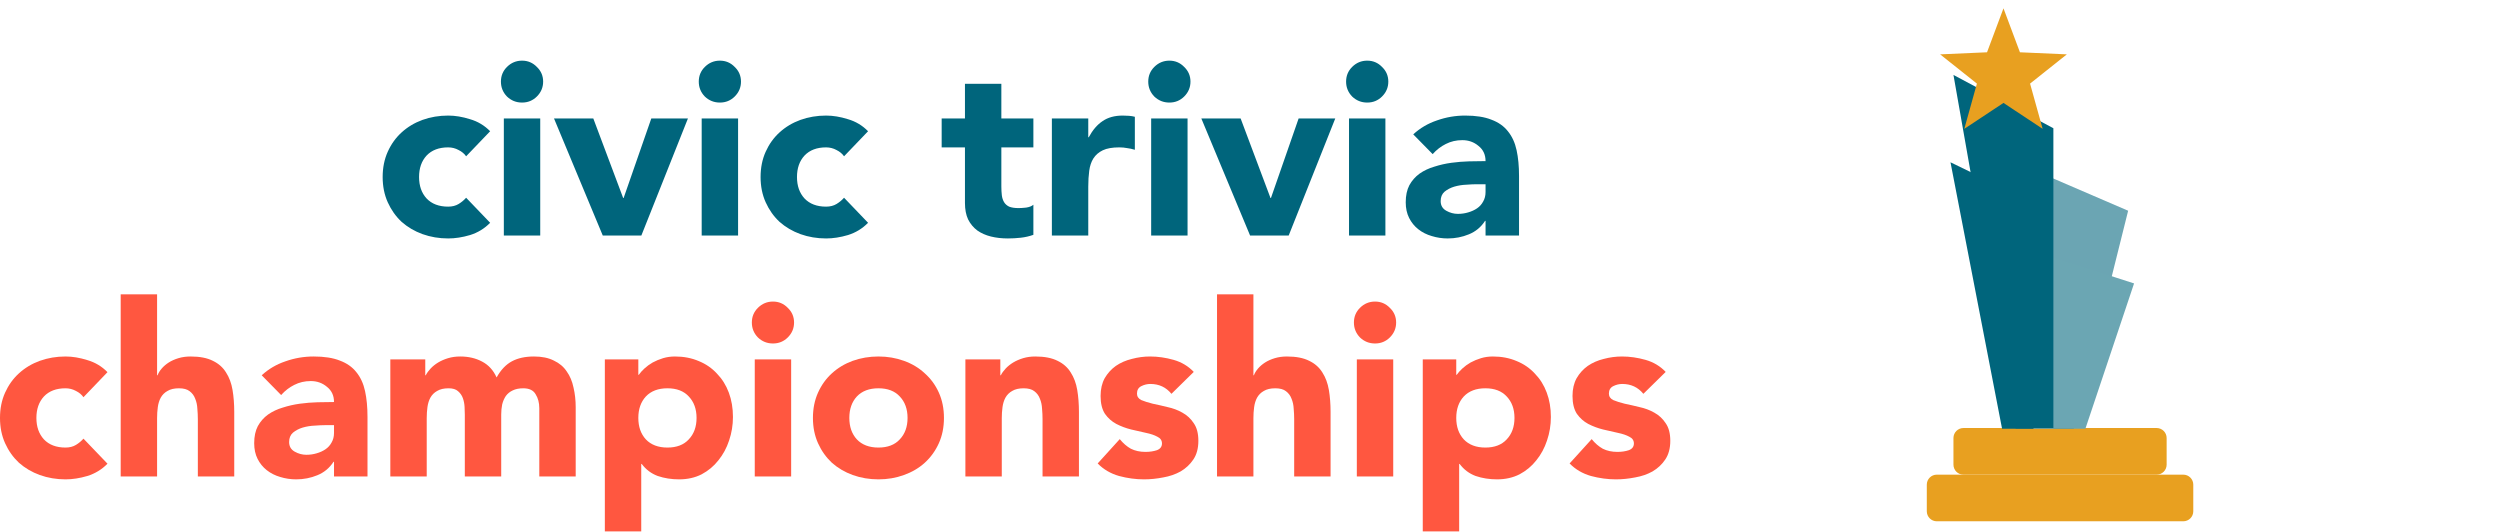
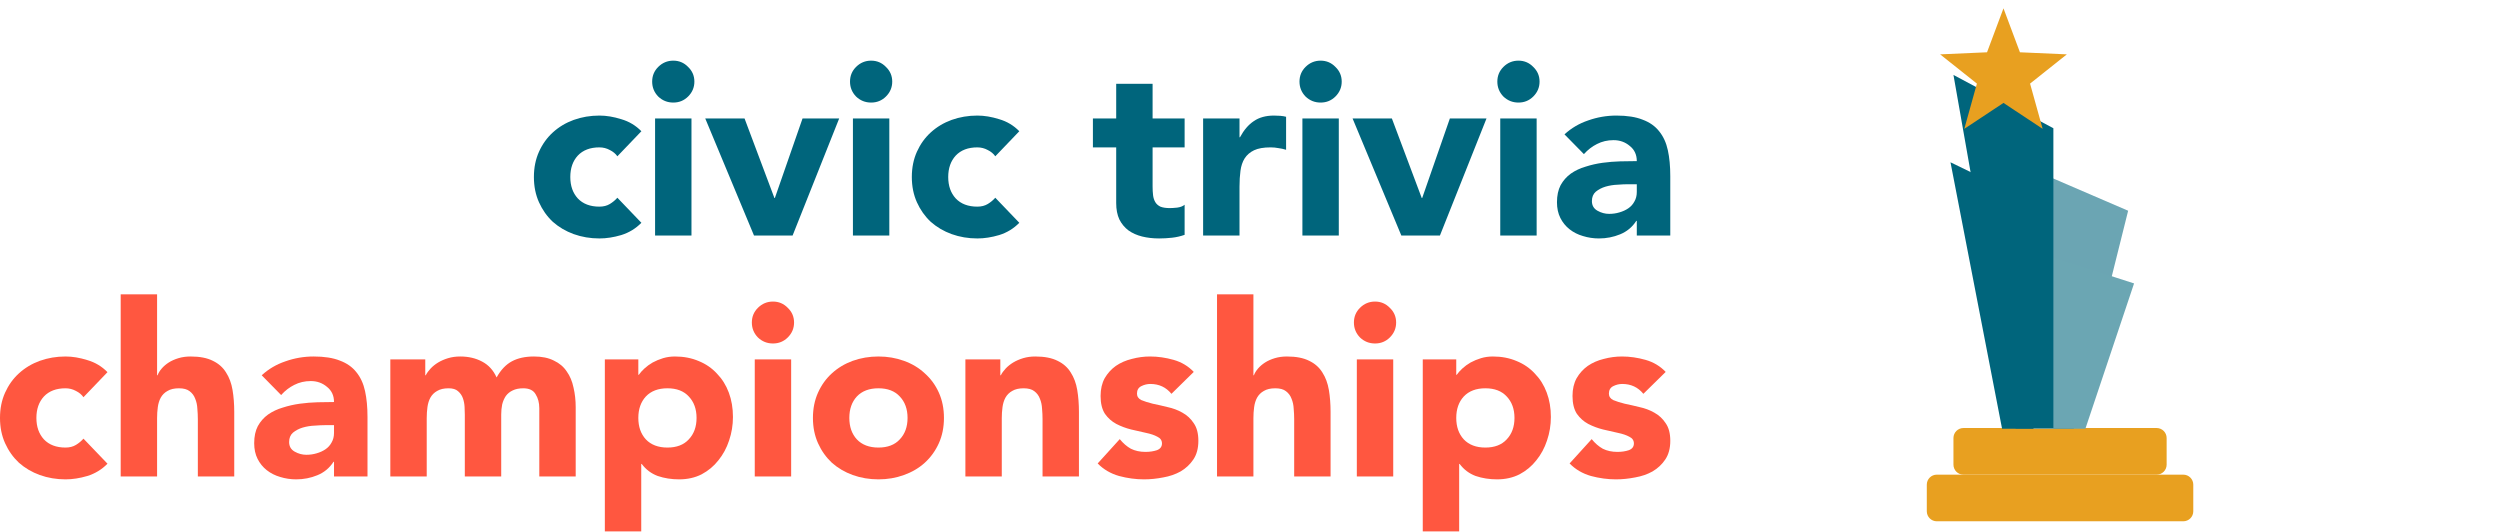
<svg xmlns="http://www.w3.org/2000/svg" width="865.34" height="184" viewBox="0 0 865.34 184" fill="none">
  <path d="M28.89 137.488C28.274 136.598 27.406 135.875 26.287 135.319C25.167 134.708 23.963 134.402 22.675 134.402C19.484 134.402 16.992 135.347 15.201 137.237C13.465 139.128 12.597 141.601 12.597 144.659C12.597 147.717 13.465 150.191 15.201 152.081C16.992 153.971 19.484 154.916 22.675 154.916C24.075 154.916 25.279 154.61 26.287 153.999C27.294 153.387 28.162 152.665 28.89 151.831L37.204 160.503C35.245 162.505 32.921 163.922 30.234 164.756C27.602 165.534 25.083 165.923 22.675 165.923C19.54 165.923 16.573 165.423 13.773 164.422C11.03 163.422 8.622 162.004 6.551 160.17C4.535 158.279 2.939 156.028 1.764 153.415C0.588 150.802 0 147.884 0 144.659C0 141.435 0.588 138.516 1.764 135.903C2.939 133.29 4.535 131.067 6.551 129.232C8.622 127.342 11.03 125.896 13.773 124.896C16.573 123.895 19.54 123.395 22.675 123.395C25.083 123.395 27.602 123.812 30.234 124.646C32.921 125.424 35.245 126.814 37.204 128.815L28.89 137.488Z" fill="#FF5740" />
  <path d="M54.372 101.88V129.899H54.54C54.82 129.121 55.296 128.343 55.968 127.564C56.64 126.786 57.452 126.091 58.403 125.479C59.355 124.868 60.475 124.368 61.763 123.978C63.05 123.589 64.45 123.395 65.962 123.395C69.153 123.395 71.729 123.895 73.688 124.896C75.648 125.841 77.159 127.175 78.223 128.898C79.343 130.622 80.099 132.651 80.491 134.986C80.883 137.321 81.079 139.85 81.079 142.574V164.923H68.481V145.076C68.481 143.909 68.425 142.713 68.313 141.49C68.257 140.212 68.005 139.044 67.558 137.988C67.166 136.932 66.522 136.07 65.626 135.403C64.786 134.736 63.554 134.402 61.931 134.402C60.307 134.402 58.991 134.708 57.983 135.319C56.976 135.875 56.192 136.654 55.632 137.654C55.128 138.599 54.792 139.684 54.624 140.907C54.456 142.13 54.372 143.408 54.372 144.743V164.923H41.775V101.88H54.372Z" fill="#FF5740" />
  <path d="M115.614 159.836H115.446C114.046 162.004 112.171 163.561 109.819 164.506C107.524 165.451 105.088 165.923 102.513 165.923C100.609 165.923 98.761 165.646 96.97 165.09C95.234 164.589 93.695 163.811 92.351 162.755C91.007 161.698 89.943 160.392 89.159 158.835C88.376 157.279 87.984 155.472 87.984 153.415C87.984 151.08 88.404 149.107 89.243 147.494C90.139 145.882 91.315 144.548 92.771 143.492C94.282 142.435 95.99 141.629 97.894 141.073C99.797 140.462 101.757 140.017 103.772 139.739C105.844 139.461 107.888 139.294 109.903 139.239C111.975 139.183 113.878 139.155 115.614 139.155C115.614 136.932 114.802 135.18 113.178 133.902C111.611 132.568 109.735 131.9 107.552 131.9C105.48 131.9 103.576 132.345 101.841 133.235C100.161 134.069 98.649 135.236 97.306 136.737L90.587 129.899C92.939 127.731 95.682 126.119 98.817 125.063C101.953 123.951 105.2 123.395 108.559 123.395C112.255 123.395 115.278 123.867 117.63 124.812C120.037 125.702 121.941 127.036 123.34 128.815C124.796 130.594 125.804 132.79 126.364 135.403C126.924 137.96 127.204 140.934 127.204 144.326V164.923H115.614V159.836ZM112.507 147.161C111.555 147.161 110.351 147.216 108.895 147.328C107.496 147.383 106.124 147.606 104.78 147.995C103.492 148.384 102.373 148.968 101.421 149.746C100.525 150.524 100.077 151.608 100.077 152.998C100.077 154.499 100.721 155.611 102.009 156.334C103.296 157.056 104.64 157.418 106.04 157.418C107.272 157.418 108.447 157.251 109.567 156.917C110.743 156.584 111.779 156.111 112.675 155.5C113.57 154.888 114.27 154.11 114.774 153.165C115.334 152.22 115.614 151.108 115.614 149.829V147.161H112.507Z" fill="#FF5740" />
  <path d="M135.107 124.395H147.201V129.899H147.369C147.76 129.121 148.32 128.343 149.048 127.564C149.776 126.786 150.644 126.091 151.652 125.479C152.659 124.868 153.807 124.368 155.095 123.978C156.383 123.589 157.782 123.395 159.294 123.395C162.15 123.395 164.669 123.978 166.853 125.146C169.092 126.313 170.772 128.148 171.892 130.65C173.347 128.037 175.111 126.174 177.182 125.063C179.254 123.951 181.801 123.395 184.825 123.395C187.568 123.395 189.864 123.867 191.711 124.812C193.615 125.702 195.099 126.953 196.162 128.565C197.282 130.122 198.066 131.984 198.514 134.152C199.018 136.265 199.27 138.544 199.27 140.99V164.923H186.672V141.324C186.672 139.433 186.253 137.821 185.413 136.487C184.629 135.097 183.201 134.402 181.13 134.402C179.674 134.402 178.442 134.652 177.434 135.153C176.483 135.597 175.699 136.237 175.083 137.071C174.523 137.905 174.103 138.877 173.823 139.989C173.599 141.101 173.487 142.269 173.487 143.492V164.923H160.89V143.492C160.89 142.769 160.862 141.879 160.806 140.823C160.75 139.767 160.554 138.766 160.218 137.821C159.882 136.876 159.322 136.07 158.538 135.403C157.81 134.736 156.719 134.402 155.263 134.402C153.639 134.402 152.324 134.708 151.316 135.319C150.308 135.875 149.524 136.654 148.964 137.654C148.46 138.599 148.124 139.684 147.956 140.907C147.788 142.13 147.704 143.408 147.704 144.743V164.923H135.107V124.395Z" fill="#FF5740" />
  <path d="M209.358 124.395H220.947V129.732H221.115C221.619 129.01 222.263 128.287 223.047 127.564C223.887 126.786 224.838 126.091 225.902 125.479C227.022 124.868 228.226 124.368 229.513 123.978C230.801 123.589 232.173 123.395 233.629 123.395C236.652 123.395 239.395 123.923 241.859 124.979C244.322 125.98 246.422 127.425 248.158 129.315C249.949 131.15 251.321 133.346 252.273 135.903C253.225 138.46 253.7 141.268 253.7 144.326C253.7 147.161 253.253 149.885 252.357 152.498C251.517 155.055 250.285 157.334 248.661 159.336C247.094 161.337 245.162 162.949 242.867 164.172C240.571 165.34 237.968 165.923 235.056 165.923C232.425 165.923 229.961 165.534 227.666 164.756C225.426 163.922 223.579 162.532 222.123 160.587H221.955V183.936H209.358V124.395ZM220.947 144.659C220.947 147.717 221.815 150.191 223.551 152.081C225.342 153.971 227.834 154.916 231.025 154.916C234.216 154.916 236.68 153.971 238.416 152.081C240.207 150.191 241.103 147.717 241.103 144.659C241.103 141.601 240.207 139.128 238.416 137.237C236.68 135.347 234.216 134.402 231.025 134.402C227.834 134.402 225.342 135.347 223.551 137.237C221.815 139.128 220.947 141.601 220.947 144.659Z" fill="#FF5740" />
  <path d="M261.249 124.395H273.846V164.923H261.249V124.395ZM260.241 111.637C260.241 109.635 260.941 107.94 262.341 106.55C263.797 105.105 265.532 104.382 267.548 104.382C269.563 104.382 271.271 105.105 272.671 106.55C274.126 107.94 274.854 109.635 274.854 111.637C274.854 113.638 274.126 115.362 272.671 116.807C271.271 118.197 269.563 118.892 267.548 118.892C265.532 118.892 263.797 118.197 262.341 116.807C260.941 115.362 260.241 113.638 260.241 111.637Z" fill="#FF5740" />
  <path d="M281.385 144.659C281.385 141.435 281.973 138.516 283.149 135.903C284.325 133.29 285.92 131.067 287.936 129.232C290.007 127.342 292.415 125.896 295.158 124.896C297.958 123.895 300.925 123.395 304.061 123.395C307.196 123.395 310.135 123.895 312.879 124.896C315.678 125.896 318.086 127.342 320.101 129.232C322.173 131.067 323.796 133.29 324.972 135.903C326.148 138.516 326.736 141.435 326.736 144.659C326.736 147.884 326.148 150.802 324.972 153.415C323.796 156.028 322.173 158.279 320.101 160.17C318.086 162.004 315.678 163.422 312.879 164.422C310.135 165.423 307.196 165.923 304.061 165.923C300.925 165.923 297.958 165.423 295.158 164.422C292.415 163.422 290.007 162.004 287.936 160.17C285.92 158.279 284.325 156.028 283.149 153.415C281.973 150.802 281.385 147.884 281.385 144.659ZM293.983 144.659C293.983 147.717 294.85 150.191 296.586 152.081C298.378 153.971 300.869 154.916 304.061 154.916C307.252 154.916 309.715 153.971 311.451 152.081C313.243 150.191 314.138 147.717 314.138 144.659C314.138 141.601 313.243 139.128 311.451 137.237C309.715 135.347 307.252 134.402 304.061 134.402C300.869 134.402 298.378 135.347 296.586 137.237C294.85 139.128 293.983 141.601 293.983 144.659Z" fill="#FF5740" />
  <path d="M334.156 124.395H346.249V129.899H346.417C346.809 129.121 347.369 128.343 348.097 127.564C348.825 126.786 349.693 126.091 350.7 125.479C351.708 124.868 352.856 124.368 354.144 123.978C355.431 123.589 356.831 123.395 358.343 123.395C361.534 123.395 364.11 123.895 366.069 124.896C368.029 125.841 369.541 127.175 370.604 128.898C371.724 130.622 372.48 132.651 372.872 134.986C373.264 137.321 373.46 139.85 373.46 142.574V164.923H360.862V145.076C360.862 143.909 360.806 142.713 360.694 141.49C360.638 140.212 360.386 139.044 359.939 137.988C359.547 136.932 358.903 136.07 358.007 135.403C357.167 134.736 355.935 134.402 354.312 134.402C352.688 134.402 351.372 134.708 350.365 135.319C349.357 135.875 348.573 136.654 348.013 137.654C347.509 138.599 347.173 139.684 347.005 140.907C346.837 142.13 346.753 143.408 346.753 144.743V164.923H334.156V124.395Z" fill="#FF5740" />
  <path d="M405.476 136.32C403.628 134.041 401.192 132.901 398.169 132.901C397.105 132.901 396.069 133.151 395.062 133.652C394.054 134.152 393.55 135.014 393.55 136.237C393.55 137.237 394.054 137.988 395.062 138.488C396.125 138.933 397.441 139.35 399.009 139.739C400.633 140.073 402.34 140.462 404.132 140.907C405.979 141.296 407.687 141.935 409.255 142.825C410.878 143.714 412.194 144.937 413.202 146.494C414.266 147.995 414.798 150.024 414.798 152.581C414.798 155.194 414.21 157.362 413.034 159.086C411.914 160.753 410.458 162.115 408.667 163.172C406.875 164.172 404.86 164.867 402.62 165.256C400.381 165.701 398.169 165.923 395.985 165.923C393.13 165.923 390.247 165.534 387.335 164.756C384.424 163.922 381.96 162.477 379.945 160.42L387.587 151.997C388.763 153.443 390.051 154.555 391.45 155.333C392.906 156.056 394.586 156.417 396.489 156.417C397.945 156.417 399.261 156.222 400.437 155.833C401.612 155.389 402.2 154.61 402.2 153.498C402.2 152.442 401.668 151.664 400.604 151.164C399.597 150.608 398.281 150.163 396.657 149.829C395.09 149.44 393.382 149.051 391.534 148.662C389.743 148.217 388.035 147.578 386.411 146.744C384.844 145.91 383.528 144.743 382.464 143.241C381.456 141.685 380.953 139.628 380.953 137.071C380.953 134.68 381.428 132.623 382.38 130.9C383.388 129.176 384.676 127.759 386.243 126.647C387.867 125.535 389.715 124.729 391.786 124.229C393.858 123.673 395.957 123.395 398.085 123.395C400.772 123.395 403.488 123.784 406.231 124.562C408.975 125.341 411.298 126.73 413.202 128.732L405.476 136.32Z" fill="#FF5740" />
  <path d="M433.852 101.88V129.899H434.02C434.3 129.121 434.776 128.343 435.448 127.564C436.12 126.786 436.932 126.091 437.884 125.479C438.835 124.868 439.955 124.368 441.243 123.978C442.531 123.589 443.93 123.395 445.442 123.395C448.633 123.395 451.209 123.895 453.168 124.896C455.128 125.841 456.64 127.175 457.704 128.898C458.823 130.622 459.579 132.651 459.971 134.986C460.363 137.321 460.559 139.85 460.559 142.574V164.923H447.962V145.076C447.962 143.909 447.906 142.713 447.794 141.49C447.738 140.212 447.486 139.044 447.038 137.988C446.646 136.932 446.002 136.07 445.106 135.403C444.266 134.736 443.035 134.402 441.411 134.402C439.787 134.402 438.472 134.708 437.464 135.319C436.456 135.875 435.672 136.654 435.112 137.654C434.608 138.599 434.272 139.684 434.104 140.907C433.936 142.13 433.852 143.408 433.852 144.743V164.923H421.255V101.88H433.852Z" fill="#FF5740" />
  <path d="M469.647 124.395H482.245V164.923H469.647V124.395ZM468.64 111.637C468.64 109.635 469.339 107.94 470.739 106.55C472.195 105.105 473.931 104.382 475.946 104.382C477.962 104.382 479.669 105.105 481.069 106.55C482.525 107.94 483.253 109.635 483.253 111.637C483.253 113.638 482.525 115.362 481.069 116.807C479.669 118.197 477.962 118.892 475.946 118.892C473.931 118.892 472.195 118.197 470.739 116.807C469.339 115.362 468.64 113.638 468.64 111.637Z" fill="#FF5740" />
  <path d="M492.471 124.395H504.061V129.732H504.229C504.732 129.01 505.376 128.287 506.16 127.564C507 126.786 507.952 126.091 509.016 125.479C510.135 124.868 511.339 124.368 512.627 123.978C513.915 123.589 515.286 123.395 516.742 123.395C519.765 123.395 522.509 123.923 524.972 124.979C527.436 125.98 529.535 127.425 531.271 129.315C533.063 131.15 534.434 133.346 535.386 135.903C536.338 138.46 536.814 141.268 536.814 144.326C536.814 147.161 536.366 149.885 535.47 152.498C534.63 155.055 533.399 157.334 531.775 159.336C530.207 161.337 528.276 162.949 525.98 164.172C523.685 165.34 521.081 165.923 518.17 165.923C515.538 165.923 513.075 165.534 510.779 164.756C508.54 163.922 506.692 162.532 505.236 160.587H505.068V183.936H492.471V124.395ZM504.061 144.659C504.061 147.717 504.928 150.191 506.664 152.081C508.456 153.971 510.947 154.916 514.139 154.916C517.33 154.916 519.793 153.971 521.529 152.081C523.321 150.191 524.216 147.717 524.216 144.659C524.216 141.601 523.321 139.128 521.529 137.237C519.793 135.347 517.33 134.402 514.139 134.402C510.947 134.402 508.456 135.347 506.664 137.237C504.928 139.128 504.061 141.601 504.061 144.659Z" fill="#FF5740" />
  <path transform="translate(163.35 0)" d="M405.476 136.32C403.628 134.041 401.192 132.901 398.169 132.901C397.105 132.901 396.069 133.151 395.062 133.652C394.054 134.152 393.55 135.014 393.55 136.237C393.55 137.237 394.054 137.988 395.062 138.488C396.125 138.933 397.441 139.35 399.009 139.739C400.633 140.073 402.34 140.462 404.132 140.907C405.979 141.296 407.687 141.935 409.255 142.825C410.878 143.714 412.194 144.937 413.202 146.494C414.266 147.995 414.798 150.024 414.798 152.581C414.798 155.194 414.21 157.362 413.034 159.086C411.914 160.753 410.458 162.115 408.667 163.172C406.875 164.172 404.86 164.867 402.62 165.256C400.381 165.701 398.169 165.923 395.985 165.923C393.13 165.923 390.247 165.534 387.335 164.756C384.424 163.922 381.96 162.477 379.945 160.42L387.587 151.997C388.763 153.443 390.051 154.555 391.45 155.333C392.906 156.056 394.586 156.417 396.489 156.417C397.945 156.417 399.261 156.222 400.437 155.833C401.612 155.389 402.2 154.61 402.2 153.498C402.2 152.442 401.668 151.664 400.604 151.164C399.597 150.608 398.281 150.163 396.657 149.829C395.09 149.44 393.382 149.051 391.534 148.662C389.743 148.217 388.035 147.578 386.411 146.744C384.844 145.91 383.528 144.743 382.464 143.241C381.456 141.685 380.953 139.628 380.953 137.071C380.953 134.68 381.428 132.623 382.38 130.9C383.388 129.176 384.676 127.759 386.243 126.647C387.867 125.535 389.715 124.729 391.786 124.229C393.858 123.673 395.957 123.395 398.085 123.395C400.772 123.395 403.488 123.784 406.231 124.562C408.975 125.341 411.298 126.73 413.202 128.732L405.476 136.32Z" fill="#FF5740" />
-   <path d="M161.343 54.098C160.727 53.208 159.859 52.486 158.74 51.93C157.62 51.318 156.416 51.013 155.128 51.013C151.937 51.013 149.446 51.958 147.654 53.848C145.918 55.738 145.051 58.212 145.051 61.269C145.051 64.327 145.918 66.801 147.654 68.691C149.446 70.581 151.937 71.526 155.128 71.526C156.528 71.526 157.732 71.221 158.74 70.609C159.747 69.998 160.615 69.275 161.343 68.441L169.657 77.114C167.698 79.115 165.374 80.532 162.687 81.366C160.055 82.145 157.536 82.534 155.128 82.534C151.993 82.534 149.026 82.034 146.226 81.033C143.483 80.032 141.075 78.615 139.004 76.78C136.988 74.89 135.393 72.638 134.217 70.025C133.041 67.412 132.453 64.494 132.453 61.269C132.453 58.045 133.041 55.126 134.217 52.514C135.393 49.901 136.988 47.677 139.004 45.842C141.075 43.952 143.483 42.507 146.226 41.506C149.026 40.505 151.993 40.005 155.128 40.005C157.536 40.005 160.055 40.422 162.687 41.256C165.374 42.034 167.698 43.424 169.657 45.425L161.343 54.098Z" fill="#00657C" />
-   <path d="M174.396 41.006H186.993V81.533H174.396V41.006ZM173.388 28.247C173.388 26.246 174.088 24.55 175.488 23.16C176.943 21.715 178.679 20.992 180.695 20.992C182.71 20.992 184.418 21.715 185.818 23.16C187.273 24.55 188.001 26.246 188.001 28.247C188.001 30.248 187.273 31.972 185.818 33.417C184.418 34.807 182.71 35.502 180.695 35.502C178.679 35.502 176.943 34.807 175.488 33.417C174.088 31.972 173.388 30.248 173.388 28.247Z" fill="#00657C" />
-   <path d="M191.761 41.006H205.366L215.696 68.524H215.864L225.438 41.006H238.119L221.994 81.533H208.641L191.761 41.006Z" fill="#00657C" />
-   <path d="M242.878 41.006H255.475V81.533H242.878V41.006ZM241.87 28.247C241.87 26.246 242.57 24.55 243.97 23.16C245.425 21.715 247.161 20.992 249.177 20.992C251.192 20.992 252.9 21.715 254.299 23.16C255.755 24.55 256.483 26.246 256.483 28.247C256.483 30.248 255.755 31.972 254.299 33.417C252.9 34.807 251.192 35.502 249.177 35.502C247.161 35.502 245.425 34.807 243.97 33.417C242.57 31.972 241.87 30.248 241.87 28.247Z" fill="#00657C" />
-   <path d="M292.156 54.098C291.54 53.208 290.672 52.486 289.553 51.93C288.433 51.318 287.229 51.013 285.941 51.013C282.75 51.013 280.258 51.958 278.467 53.848C276.731 55.738 275.863 58.212 275.863 61.269C275.863 64.327 276.731 66.801 278.467 68.691C280.258 70.581 282.75 71.526 285.941 71.526C287.341 71.526 288.545 71.221 289.553 70.609C290.56 69.998 291.428 69.275 292.156 68.441L300.47 77.114C298.511 79.115 296.187 80.532 293.5 81.366C290.868 82.145 288.349 82.534 285.941 82.534C282.806 82.534 279.839 82.034 277.039 81.033C274.296 80.032 271.888 78.615 269.817 76.78C267.801 74.89 266.205 72.638 265.03 70.025C263.854 67.412 263.266 64.494 263.266 61.269C263.266 58.045 263.854 55.126 265.03 52.514C266.205 49.901 267.801 47.677 269.817 45.842C271.888 43.952 274.296 42.507 277.039 41.506C279.839 40.505 282.806 40.005 285.941 40.005C288.349 40.005 290.868 40.422 293.5 41.256C296.187 42.034 298.511 43.424 300.47 45.425L292.156 54.098Z" fill="#00657C" />
-   <path d="M357.689 51.013H346.604V64.522C346.604 65.633 346.66 66.662 346.772 67.607C346.884 68.496 347.136 69.275 347.527 69.942C347.919 70.609 348.507 71.137 349.291 71.526C350.131 71.86 351.223 72.027 352.566 72.027C353.238 72.027 354.106 71.971 355.17 71.86C356.29 71.693 357.129 71.36 357.689 70.859V81.283C356.29 81.783 354.834 82.117 353.322 82.284C351.811 82.45 350.327 82.534 348.871 82.534C346.744 82.534 344.784 82.311 342.992 81.867C341.201 81.422 339.633 80.727 338.289 79.782C336.946 78.781 335.882 77.503 335.098 75.946C334.37 74.389 334.006 72.499 334.006 70.275V51.013H325.944V41.006H334.006V28.998H346.604V41.006H357.689V51.013Z" fill="#00657C" />
-   <path d="M364.091 41.006H376.688V47.51H376.856C378.2 45.008 379.796 43.146 381.643 41.923C383.491 40.644 385.815 40.005 388.614 40.005C389.342 40.005 390.07 40.033 390.798 40.088C391.525 40.144 392.197 40.255 392.813 40.422V51.846C391.917 51.568 391.022 51.374 390.126 51.263C389.286 51.096 388.39 51.013 387.438 51.013C385.031 51.013 383.127 51.346 381.727 52.013C380.328 52.68 379.236 53.625 378.452 54.848C377.724 56.016 377.248 57.434 377.024 59.101C376.8 60.769 376.688 62.604 376.688 64.605V81.533H364.091V41.006Z" fill="#00657C" />
-   <path d="M398.459 41.006H411.056V81.533H398.459V41.006ZM397.451 28.247C397.451 26.246 398.151 24.55 399.551 23.16C401.006 21.715 402.742 20.992 404.758 20.992C406.773 20.992 408.481 21.715 409.881 23.16C411.336 24.55 412.064 26.246 412.064 28.247C412.064 30.248 411.336 31.972 409.881 33.417C408.481 34.807 406.773 35.502 404.758 35.502C402.742 35.502 401.006 34.807 399.551 33.417C398.151 31.972 397.451 30.248 397.451 28.247Z" fill="#00657C" />
-   <path d="M415.824 41.006H429.429L439.759 68.524H439.927L449.501 41.006H462.182L446.058 81.533H432.704L415.824 41.006Z" fill="#00657C" />
-   <path d="M466.941 41.006H479.538V81.533H466.941V41.006ZM465.933 28.247C465.933 26.246 466.633 24.55 468.033 23.16C469.488 21.715 471.224 20.992 473.24 20.992C475.255 20.992 476.963 21.715 478.363 23.16C479.818 24.55 480.546 26.246 480.546 28.247C480.546 30.248 479.818 31.972 478.363 33.417C476.963 34.807 475.255 35.502 473.24 35.502C471.224 35.502 469.488 34.807 468.033 33.417C466.633 31.972 465.933 30.248 465.933 28.247Z" fill="#00657C" />
-   <path d="M514.204 76.446H514.036C512.636 78.615 510.76 80.171 508.409 81.116C506.113 82.061 503.678 82.534 501.102 82.534C499.199 82.534 497.351 82.256 495.559 81.7C493.824 81.2 492.284 80.421 490.94 79.365C489.597 78.309 488.533 77.002 487.749 75.446C486.965 73.889 486.573 72.082 486.573 70.025C486.573 67.69 486.993 65.717 487.833 64.105C488.729 62.492 489.905 61.158 491.36 60.102C492.872 59.046 494.58 58.24 496.483 57.684C498.387 57.072 500.346 56.627 502.362 56.349C504.434 56.072 506.477 55.905 508.493 55.849C510.564 55.794 512.468 55.766 514.204 55.766C514.204 53.542 513.392 51.791 511.768 50.512C510.2 49.178 508.325 48.511 506.141 48.511C504.07 48.511 502.166 48.956 500.43 49.845C498.751 50.679 497.239 51.846 495.895 53.347L489.177 46.509C491.528 44.341 494.272 42.729 497.407 41.673C500.542 40.561 503.79 40.005 507.149 40.005C510.844 40.005 513.868 40.478 516.219 41.423C518.627 42.312 520.53 43.646 521.93 45.425C523.386 47.204 524.393 49.4 524.953 52.013C525.513 54.57 525.793 57.545 525.793 60.936V81.533H514.204V76.446ZM511.096 63.771C510.144 63.771 508.941 63.827 507.485 63.938C506.085 63.993 504.713 64.216 503.37 64.605C502.082 64.994 500.962 65.578 500.01 66.356C499.115 67.135 498.667 68.219 498.667 69.608C498.667 71.109 499.311 72.221 500.598 72.944C501.886 73.667 503.23 74.028 504.629 74.028C505.861 74.028 507.037 73.861 508.157 73.528C509.333 73.194 510.368 72.722 511.264 72.11C512.16 71.499 512.86 70.72 513.364 69.775C513.924 68.83 514.204 67.718 514.204 66.44V63.771H511.096Z" fill="#00657C" />
+   <g data-ev-align="wordmark-line-1" transform="translate(52.35 0)">
+     <path d="M161.343 54.098C160.727 53.208 159.859 52.486 158.74 51.93C157.62 51.318 156.416 51.013 155.128 51.013C151.937 51.013 149.446 51.958 147.654 53.848C145.918 55.738 145.051 58.212 145.051 61.269C145.051 64.327 145.918 66.801 147.654 68.691C149.446 70.581 151.937 71.526 155.128 71.526C156.528 71.526 157.732 71.221 158.74 70.609C159.747 69.998 160.615 69.275 161.343 68.441L169.657 77.114C167.698 79.115 165.374 80.532 162.687 81.366C160.055 82.145 157.536 82.534 155.128 82.534C151.993 82.534 149.026 82.034 146.226 81.033C143.483 80.032 141.075 78.615 139.004 76.78C136.988 74.89 135.393 72.638 134.217 70.025C133.041 67.412 132.453 64.494 132.453 61.269C132.453 58.045 133.041 55.126 134.217 52.514C135.393 49.901 136.988 47.677 139.004 45.842C141.075 43.952 143.483 42.507 146.226 41.506C149.026 40.505 151.993 40.005 155.128 40.005C157.536 40.005 160.055 40.422 162.687 41.256C165.374 42.034 167.698 43.424 169.657 45.425L161.343 54.098Z" fill="#00657C" />
+     <path d="M174.396 41.006H186.993V81.533H174.396V41.006ZM173.388 28.247C173.388 26.246 174.088 24.55 175.488 23.16C176.943 21.715 178.679 20.992 180.695 20.992C182.71 20.992 184.418 21.715 185.818 23.16C187.273 24.55 188.001 26.246 188.001 28.247C188.001 30.248 187.273 31.972 185.818 33.417C184.418 34.807 182.71 35.502 180.695 35.502C178.679 35.502 176.943 34.807 175.488 33.417C174.088 31.972 173.388 30.248 173.388 28.247Z" fill="#00657C" />
+     <path d="M191.761 41.006H205.366L215.696 68.524H215.864L225.438 41.006H238.119L221.994 81.533H208.641L191.761 41.006Z" fill="#00657C" />
+     <path d="M242.878 41.006H255.475V81.533H242.878V41.006ZM241.87 28.247C241.87 26.246 242.57 24.55 243.97 23.16C245.425 21.715 247.161 20.992 249.177 20.992C251.192 20.992 252.9 21.715 254.299 23.16C255.755 24.55 256.483 26.246 256.483 28.247C256.483 30.248 255.755 31.972 254.299 33.417C252.9 34.807 251.192 35.502 249.177 35.502C247.161 35.502 245.425 34.807 243.97 33.417C242.57 31.972 241.87 30.248 241.87 28.247Z" fill="#00657C" />
+     <path d="M292.156 54.098C291.54 53.208 290.672 52.486 289.553 51.93C288.433 51.318 287.229 51.013 285.941 51.013C282.75 51.013 280.258 51.958 278.467 53.848C276.731 55.738 275.863 58.212 275.863 61.269C275.863 64.327 276.731 66.801 278.467 68.691C280.258 70.581 282.75 71.526 285.941 71.526C287.341 71.526 288.545 71.221 289.553 70.609C290.56 69.998 291.428 69.275 292.156 68.441L300.47 77.114C298.511 79.115 296.187 80.532 293.5 81.366C290.868 82.145 288.349 82.534 285.941 82.534C282.806 82.534 279.839 82.034 277.039 81.033C274.296 80.032 271.888 78.615 269.817 76.78C267.801 74.89 266.205 72.638 265.03 70.025C263.854 67.412 263.266 64.494 263.266 61.269C263.266 58.045 263.854 55.126 265.03 52.514C266.205 49.901 267.801 47.677 269.817 45.842C271.888 43.952 274.296 42.507 277.039 41.506C279.839 40.505 282.806 40.005 285.941 40.005C288.349 40.005 290.868 40.422 293.5 41.256C296.187 42.034 298.511 43.424 300.47 45.425L292.156 54.098Z" fill="#00657C" />
+     <path d="M357.689 51.013H346.604V64.522C346.604 65.633 346.66 66.662 346.772 67.607C346.884 68.496 347.136 69.275 347.527 69.942C347.919 70.609 348.507 71.137 349.291 71.526C350.131 71.86 351.223 72.027 352.566 72.027C353.238 72.027 354.106 71.971 355.17 71.86C356.29 71.693 357.129 71.36 357.689 70.859V81.283C356.29 81.783 354.834 82.117 353.322 82.284C351.811 82.45 350.327 82.534 348.871 82.534C346.744 82.534 344.784 82.311 342.992 81.867C341.201 81.422 339.633 80.727 338.289 79.782C336.946 78.781 335.882 77.503 335.098 75.946C334.37 74.389 334.006 72.499 334.006 70.275V51.013H325.944V41.006H334.006V28.998H346.604V41.006H357.689V51.013Z" fill="#00657C" />
+     <path d="M364.091 41.006H376.688V47.51H376.856C378.2 45.008 379.796 43.146 381.643 41.923C383.491 40.644 385.815 40.005 388.614 40.005C389.342 40.005 390.07 40.033 390.798 40.088C391.525 40.144 392.197 40.255 392.813 40.422V51.846C391.917 51.568 391.022 51.374 390.126 51.263C389.286 51.096 388.39 51.013 387.438 51.013C385.031 51.013 383.127 51.346 381.727 52.013C380.328 52.68 379.236 53.625 378.452 54.848C377.724 56.016 377.248 57.434 377.024 59.101C376.8 60.769 376.688 62.604 376.688 64.605V81.533H364.091V41.006Z" fill="#00657C" />
+     <path d="M398.459 41.006H411.056V81.533H398.459V41.006ZM397.451 28.247C397.451 26.246 398.151 24.55 399.551 23.16C401.006 21.715 402.742 20.992 404.758 20.992C406.773 20.992 408.481 21.715 409.881 23.16C411.336 24.55 412.064 26.246 412.064 28.247C412.064 30.248 411.336 31.972 409.881 33.417C408.481 34.807 406.773 35.502 404.758 35.502C402.742 35.502 401.006 34.807 399.551 33.417C398.151 31.972 397.451 30.248 397.451 28.247Z" fill="#00657C" />
+     <path d="M415.824 41.006H429.429L439.759 68.524H439.927L449.501 41.006H462.182L446.058 81.533H432.704L415.824 41.006Z" fill="#00657C" />
+     <path d="M466.941 41.006H479.538V81.533H466.941V41.006ZM465.933 28.247C465.933 26.246 466.633 24.55 468.033 23.16C469.488 21.715 471.224 20.992 473.24 20.992C475.255 20.992 476.963 21.715 478.363 23.16C479.818 24.55 480.546 26.246 480.546 28.247C480.546 30.248 479.818 31.972 478.363 33.417C476.963 34.807 475.255 35.502 473.24 35.502C471.224 35.502 469.488 34.807 468.033 33.417C466.633 31.972 465.933 30.248 465.933 28.247Z" fill="#00657C" />
+     <path d="M514.204 76.446H514.036C512.636 78.615 510.76 80.171 508.409 81.116C506.113 82.061 503.678 82.534 501.102 82.534C499.199 82.534 497.351 82.256 495.559 81.7C493.824 81.2 492.284 80.421 490.94 79.365C489.597 78.309 488.533 77.002 487.749 75.446C486.965 73.889 486.573 72.082 486.573 70.025C486.573 67.69 486.993 65.717 487.833 64.105C488.729 62.492 489.905 61.158 491.36 60.102C492.872 59.046 494.58 58.24 496.483 57.684C498.387 57.072 500.346 56.627 502.362 56.349C504.434 56.072 506.477 55.905 508.493 55.849C510.564 55.794 512.468 55.766 514.204 55.766C514.204 53.542 513.392 51.791 511.768 50.512C510.2 49.178 508.325 48.511 506.141 48.511C504.07 48.511 502.166 48.956 500.43 49.845C498.751 50.679 497.239 51.846 495.895 53.347L489.177 46.509C491.528 44.341 494.272 42.729 497.407 41.673C500.542 40.561 503.79 40.005 507.149 40.005C510.844 40.005 513.868 40.478 516.219 41.423C518.627 42.312 520.53 43.646 521.93 45.425C523.386 47.204 524.393 49.4 524.953 52.013C525.513 54.57 525.793 57.545 525.793 60.936V81.533H514.204V76.446ZM511.096 63.771C510.144 63.771 508.941 63.827 507.485 63.938C506.085 63.993 504.713 64.216 503.37 64.605C502.082 64.994 500.962 65.578 500.01 66.356C499.115 67.135 498.667 68.219 498.667 69.608C498.667 71.109 499.311 72.221 500.598 72.944C501.886 73.667 503.23 74.028 504.629 74.028C505.861 74.028 507.037 73.861 508.157 73.528C509.333 73.194 510.368 72.722 511.264 72.11C512.16 71.499 512.86 70.72 513.364 69.775C513.924 68.83 514.204 67.718 514.204 66.44V63.771H511.096Z" fill="#00657C" />
+   </g>
  <g transform="translate(-6.24 2.88) scale(1.07)">
    <g transform="translate(41.34 0)">
      <path d="M670.767 150.855H591.029C589.243 150.855 587.796 152.303 587.796 154.088V162.709C587.796 164.494 589.243 165.941 591.029 165.941H670.767C672.553 165.941 674 164.494 674 162.709V154.088C674 152.303 672.553 150.855 670.767 150.855Z" fill="#E8A020" />
      <path d="M662.147 135.771H599.649C597.864 135.771 596.417 137.219 596.417 139.004V147.625C596.417 149.41 597.864 150.857 599.649 150.857H662.147C663.933 150.857 665.38 149.41 665.38 147.625V139.004C665.38 137.219 663.933 135.771 662.147 135.771Z" fill="#E8A020" />
      <path d="M616.531 136.011V49.807L652.928 65.48L635.324 136.011H616.531Z" fill="#00657C" fill-opacity="0.58" />
      <path d="M622.278 136.01V78.541L654.844 88.99L639.093 136.01H622.278Z" fill="#6BA6B3" />
      <path d="M628.743 135.771V38.792L596.417 21.551L616.531 135.771H628.743Z" fill="#00657C" />
      <path d="M622.278 136.011V62.819L595.459 49.807L612.146 136.011H622.278Z" fill="#00657C" />
      <path d="M612.601 0L617.925 14.224L633.096 14.892L621.2 24.353L625.273 38.986L612.601 30.602L599.929 38.986L604.003 24.353L592.106 14.892L607.278 14.224L612.601 0Z" fill="#E8A020" />
    </g>
  </g>
</svg>
